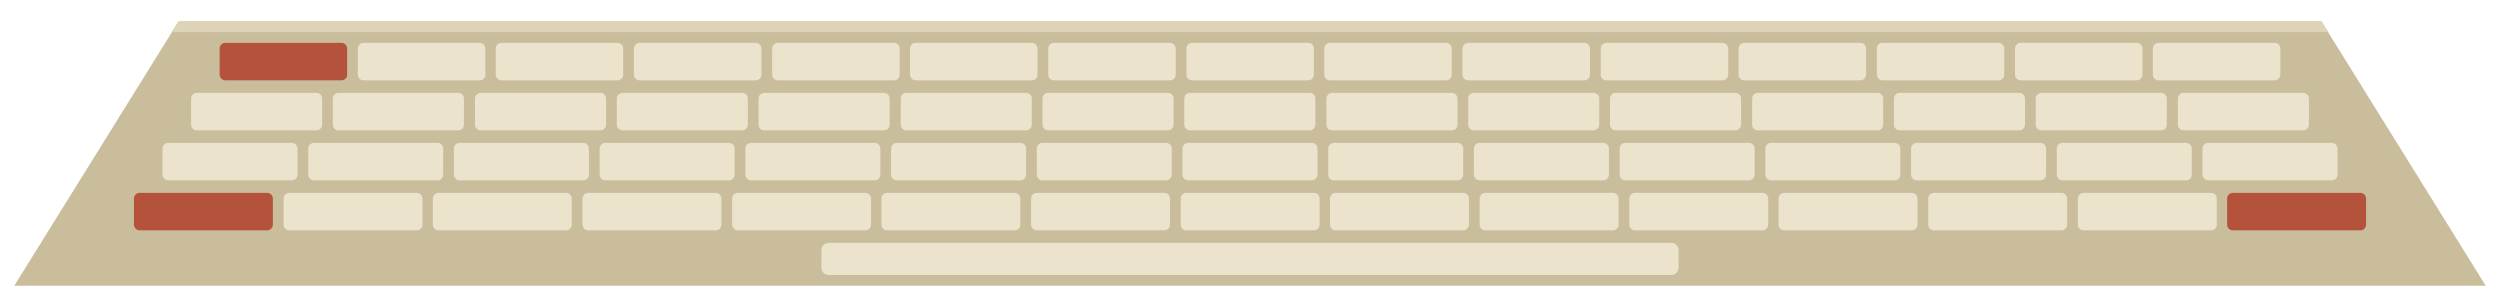
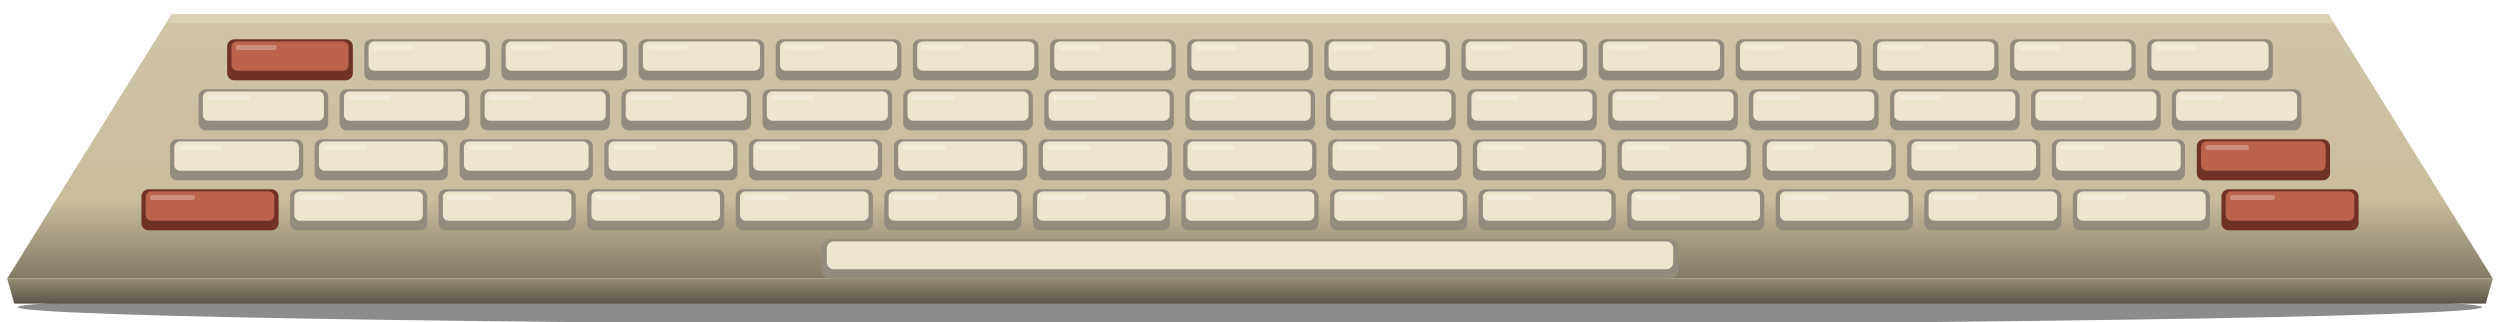
- <svg xmlns="http://www.w3.org/2000/svg" width="1400" height="172" viewBox="0 0 700 86">
-   <path d="M50 6 L650 6 L696 80 L4 80 Z" fill="#c9bd9c" />
-   <path d="M50 6 L650 6 L652 9 L48 9 Z" fill="#ddd3b7" />
-   <rect x="61.5" y="12" width="35.7" height="10.5" rx="1.6" fill="#b5523b" />
-   <rect x="100.2" y="12" width="35.7" height="10.5" rx="1.6" fill="#ebe3cb" />
-   <rect x="138.8" y="12" width="35.7" height="10.5" rx="1.6" fill="#ebe3cb" />
-   <rect x="177.5" y="12" width="35.7" height="10.5" rx="1.6" fill="#ebe3cb" />
-   <rect x="216.2" y="12" width="35.7" height="10.5" rx="1.6" fill="#ebe3cb" />
-   <rect x="254.8" y="12" width="35.7" height="10.5" rx="1.6" fill="#ebe3cb" />
-   <rect x="293.5" y="12" width="35.7" height="10.5" rx="1.6" fill="#ebe3cb" />
-   <rect x="332.2" y="12" width="35.7" height="10.5" rx="1.6" fill="#ebe3cb" />
-   <rect x="370.8" y="12" width="35.7" height="10.5" rx="1.6" fill="#ebe3cb" />
-   <rect x="409.5" y="12" width="35.7" height="10.5" rx="1.6" fill="#ebe3cb" />
-   <rect x="448.2" y="12" width="35.7" height="10.5" rx="1.6" fill="#ebe3cb" />
-   <rect x="486.8" y="12" width="35.7" height="10.5" rx="1.6" fill="#ebe3cb" />
-   <rect x="525.5" y="12" width="35.7" height="10.5" rx="1.6" fill="#ebe3cb" />
-   <rect x="564.2" y="12" width="35.7" height="10.5" rx="1.6" fill="#ebe3cb" />
-   <rect x="602.8" y="12" width="35.7" height="10.5" rx="1.6" fill="#ebe3cb" />
-   <rect x="53.5" y="26" width="36.7" height="10.5" rx="1.6" fill="#ebe3cb" />
-   <rect x="93.2" y="26" width="36.7" height="10.5" rx="1.6" fill="#ebe3cb" />
-   <rect x="133.0" y="26" width="36.7" height="10.5" rx="1.6" fill="#ebe3cb" />
-   <rect x="172.7" y="26" width="36.7" height="10.5" rx="1.6" fill="#ebe3cb" />
-   <rect x="212.4" y="26" width="36.7" height="10.5" rx="1.6" fill="#ebe3cb" />
-   <rect x="252.2" y="26" width="36.7" height="10.5" rx="1.6" fill="#ebe3cb" />
-   <rect x="291.9" y="26" width="36.7" height="10.5" rx="1.6" fill="#ebe3cb" />
-   <rect x="331.6" y="26" width="36.7" height="10.5" rx="1.6" fill="#ebe3cb" />
-   <rect x="371.4" y="26" width="36.7" height="10.5" rx="1.6" fill="#ebe3cb" />
-   <rect x="411.1" y="26" width="36.7" height="10.5" rx="1.6" fill="#ebe3cb" />
-   <rect x="450.8" y="26" width="36.7" height="10.5" rx="1.6" fill="#ebe3cb" />
-   <rect x="490.6" y="26" width="36.7" height="10.5" rx="1.6" fill="#ebe3cb" />
-   <rect x="530.3" y="26" width="36.7" height="10.5" rx="1.6" fill="#ebe3cb" />
-   <rect x="570.0" y="26" width="36.7" height="10.5" rx="1.6" fill="#ebe3cb" />
-   <rect x="609.8" y="26" width="36.7" height="10.5" rx="1.6" fill="#ebe3cb" />
-   <rect x="45.5" y="40" width="37.8" height="10.5" rx="1.6" fill="#ebe3cb" />
-   <rect x="86.3" y="40" width="37.8" height="10.5" rx="1.6" fill="#ebe3cb" />
-   <rect x="127.1" y="40" width="37.8" height="10.5" rx="1.6" fill="#ebe3cb" />
-   <rect x="167.9" y="40" width="37.8" height="10.5" rx="1.6" fill="#ebe3cb" />
-   <rect x="208.7" y="40" width="37.8" height="10.5" rx="1.6" fill="#ebe3cb" />
-   <rect x="249.5" y="40" width="37.8" height="10.5" rx="1.6" fill="#ebe3cb" />
-   <rect x="290.3" y="40" width="37.8" height="10.5" rx="1.6" fill="#ebe3cb" />
-   <rect x="331.1" y="40" width="37.8" height="10.5" rx="1.6" fill="#ebe3cb" />
-   <rect x="371.9" y="40" width="37.8" height="10.5" rx="1.6" fill="#ebe3cb" />
-   <rect x="412.7" y="40" width="37.8" height="10.5" rx="1.6" fill="#ebe3cb" />
-   <rect x="453.5" y="40" width="37.8" height="10.5" rx="1.6" fill="#ebe3cb" />
-   <rect x="494.3" y="40" width="37.8" height="10.5" rx="1.6" fill="#ebe3cb" />
-   <rect x="535.1" y="40" width="37.8" height="10.5" rx="1.6" fill="#ebe3cb" />
-   <rect x="575.9" y="40" width="37.8" height="10.5" rx="1.6" fill="#ebe3cb" />
-   <rect x="616.7" y="40" width="37.8" height="10.5" rx="1.6" fill="#ebe3cb" />
-   <rect x="37.5" y="54" width="38.9" height="10.5" rx="1.6" fill="#b5523b" />
-   <rect x="79.4" y="54" width="38.9" height="10.5" rx="1.6" fill="#ebe3cb" />
-   <rect x="121.2" y="54" width="38.9" height="10.5" rx="1.6" fill="#ebe3cb" />
-   <rect x="163.1" y="54" width="38.9" height="10.5" rx="1.6" fill="#ebe3cb" />
-   <rect x="205.0" y="54" width="38.9" height="10.5" rx="1.6" fill="#ebe3cb" />
-   <rect x="246.8" y="54" width="38.9" height="10.5" rx="1.6" fill="#ebe3cb" />
-   <rect x="288.7" y="54" width="38.9" height="10.5" rx="1.6" fill="#ebe3cb" />
-   <rect x="330.6" y="54" width="38.9" height="10.5" rx="1.6" fill="#ebe3cb" />
-   <rect x="372.4" y="54" width="38.9" height="10.5" rx="1.6" fill="#ebe3cb" />
-   <rect x="414.3" y="54" width="38.9" height="10.5" rx="1.6" fill="#ebe3cb" />
-   <rect x="456.2" y="54" width="38.9" height="10.5" rx="1.6" fill="#ebe3cb" />
-   <rect x="498.0" y="54" width="38.9" height="10.5" rx="1.6" fill="#ebe3cb" />
-   <rect x="539.9" y="54" width="38.9" height="10.5" rx="1.6" fill="#ebe3cb" />
-   <rect x="581.8" y="54" width="38.9" height="10.5" rx="1.6" fill="#ebe3cb" />
-   <rect x="623.6" y="54" width="38.9" height="10.5" rx="1.6" fill="#b5523b" />
-   <rect x="230" y="68" width="240" height="9" rx="2" fill="#ebe3cb" />
+ <svg xmlns="http://www.w3.org/2000/svg" width="1400" height="180" viewBox="0 0 700 90">
+   <defs>
+     <linearGradient id="body" x1="0" y1="0" x2="0" y2="1">
+       <stop offset="0" stop-color="#cfc4a7" />
+       <stop offset="0.7" stop-color="#c9bd9c" />
+       <stop offset="1" stop-color="#827a65" />
+     </linearGradient>
+     <linearGradient id="lip" x1="0" y1="0" x2="0" y2="1">
+       <stop offset="0" stop-color="#968d75" />
+       <stop offset="1" stop-color="#5a5546" />
+     </linearGradient>
+   </defs>
+   <ellipse cx="350" cy="86" rx="345" ry="5" fill="#000" opacity="0.45" />
+   <path d="M48 4 L652 4 L698 78 L2 78 Z" fill="url(#body)" />
+   <path d="M2 78 L698 78 L696 85 L4 85 Z" fill="url(#lip)" />
+   <path d="M48 4 L652 4 L653.5 6.5 L46.5 6.5 Z" fill="#ddd3b7" opacity="0.9" />
+   <rect x="63.6" y="11" width="35.2" height="11.5" rx="2" fill="#703224" />
+   <rect x="64.8" y="11.6" width="32.8" height="8.2" rx="1.6" fill="#bc634e" />
+   <rect x="66.0" y="12.6" width="11.5" height="1.4" rx="0.6" fill="#d69f93" opacity="0.7" />
+   <rect x="102.0" y="11" width="35.2" height="11.5" rx="2" fill="#918c7d" />
+   <rect x="103.2" y="11.6" width="32.8" height="8.2" rx="1.6" fill="#ede5d0" />
+   <rect x="104.4" y="12.6" width="11.5" height="1.4" rx="0.6" fill="#f4efe2" opacity="0.7" />
+   <rect x="140.4" y="11" width="35.2" height="11.5" rx="2" fill="#918c7d" />
+   <rect x="141.6" y="11.6" width="32.8" height="8.2" rx="1.6" fill="#ede5d0" />
+   <rect x="142.8" y="12.6" width="11.5" height="1.4" rx="0.6" fill="#f4efe2" opacity="0.7" />
+   <rect x="178.8" y="11" width="35.2" height="11.5" rx="2" fill="#918c7d" />
+   <rect x="180.0" y="11.6" width="32.8" height="8.2" rx="1.6" fill="#ede5d0" />
+   <rect x="181.2" y="12.6" width="11.5" height="1.4" rx="0.6" fill="#f4efe2" opacity="0.7" />
+   <rect x="217.2" y="11" width="35.2" height="11.5" rx="2" fill="#918c7d" />
+   <rect x="218.4" y="11.6" width="32.8" height="8.2" rx="1.6" fill="#ede5d0" />
+   <rect x="219.6" y="12.6" width="11.5" height="1.4" rx="0.6" fill="#f4efe2" opacity="0.7" />
+   <rect x="255.6" y="11" width="35.2" height="11.5" rx="2" fill="#918c7d" />
+   <rect x="256.8" y="11.6" width="32.8" height="8.2" rx="1.6" fill="#ede5d0" />
+   <rect x="258.0" y="12.6" width="11.5" height="1.4" rx="0.6" fill="#f4efe2" opacity="0.7" />
+   <rect x="294.0" y="11" width="35.2" height="11.5" rx="2" fill="#918c7d" />
+   <rect x="295.2" y="11.6" width="32.8" height="8.2" rx="1.6" fill="#ede5d0" />
+   <rect x="296.4" y="12.6" width="11.5" height="1.4" rx="0.6" fill="#f4efe2" opacity="0.7" />
+   <rect x="332.4" y="11" width="35.2" height="11.5" rx="2" fill="#918c7d" />
+   <rect x="333.6" y="11.6" width="32.8" height="8.2" rx="1.6" fill="#ede5d0" />
+   <rect x="334.8" y="12.6" width="11.5" height="1.4" rx="0.6" fill="#f4efe2" opacity="0.7" />
+   <rect x="370.8" y="11" width="35.2" height="11.5" rx="2" fill="#918c7d" />
+   <rect x="372.0" y="11.6" width="32.8" height="8.2" rx="1.6" fill="#ede5d0" />
+   <rect x="373.2" y="12.6" width="11.5" height="1.4" rx="0.6" fill="#f4efe2" opacity="0.7" />
+   <rect x="409.2" y="11" width="35.2" height="11.5" rx="2" fill="#918c7d" />
+   <rect x="410.4" y="11.6" width="32.8" height="8.2" rx="1.6" fill="#ede5d0" />
+   <rect x="411.6" y="12.6" width="11.5" height="1.4" rx="0.6" fill="#f4efe2" opacity="0.7" />
+   <rect x="447.6" y="11" width="35.2" height="11.5" rx="2" fill="#918c7d" />
+   <rect x="448.8" y="11.6" width="32.8" height="8.2" rx="1.6" fill="#ede5d0" />
+   <rect x="450.0" y="12.6" width="11.5" height="1.4" rx="0.6" fill="#f4efe2" opacity="0.7" />
+   <rect x="486.0" y="11" width="35.2" height="11.5" rx="2" fill="#918c7d" />
+   <rect x="487.2" y="11.6" width="32.8" height="8.2" rx="1.6" fill="#ede5d0" />
+   <rect x="488.4" y="12.6" width="11.5" height="1.4" rx="0.6" fill="#f4efe2" opacity="0.7" />
+   <rect x="524.4" y="11" width="35.2" height="11.5" rx="2" fill="#918c7d" />
+   <rect x="525.6" y="11.6" width="32.8" height="8.2" rx="1.6" fill="#ede5d0" />
+   <rect x="526.8" y="12.6" width="11.5" height="1.4" rx="0.6" fill="#f4efe2" opacity="0.7" />
+   <rect x="562.8" y="11" width="35.2" height="11.5" rx="2" fill="#918c7d" />
+   <rect x="564.0" y="11.6" width="32.8" height="8.2" rx="1.6" fill="#ede5d0" />
+   <rect x="565.2" y="12.6" width="11.5" height="1.4" rx="0.6" fill="#f4efe2" opacity="0.7" />
+   <rect x="601.2" y="11" width="35.2" height="11.5" rx="2" fill="#918c7d" />
+   <rect x="602.4" y="11.6" width="32.8" height="8.2" rx="1.6" fill="#ede5d0" />
+   <rect x="603.6" y="12.6" width="11.5" height="1.4" rx="0.6" fill="#f4efe2" opacity="0.7" />
+   <rect x="55.6" y="25" width="36.3" height="11.5" rx="2" fill="#918c7d" />
+   <rect x="56.8" y="25.6" width="33.9" height="8.2" rx="1.6" fill="#ede5d0" />
+   <rect x="58.0" y="26.6" width="11.9" height="1.4" rx="0.6" fill="#f4efe2" opacity="0.7" />
+   <rect x="95.1" y="25" width="36.3" height="11.5" rx="2" fill="#918c7d" />
+   <rect x="96.3" y="25.6" width="33.9" height="8.2" rx="1.6" fill="#ede5d0" />
+   <rect x="97.5" y="26.6" width="11.9" height="1.4" rx="0.6" fill="#f4efe2" opacity="0.7" />
+   <rect x="134.5" y="25" width="36.3" height="11.5" rx="2" fill="#918c7d" />
+   <rect x="135.7" y="25.6" width="33.9" height="8.2" rx="1.6" fill="#ede5d0" />
+   <rect x="136.9" y="26.6" width="11.9" height="1.4" rx="0.6" fill="#f4efe2" opacity="0.7" />
+   <rect x="174.0" y="25" width="36.3" height="11.5" rx="2" fill="#918c7d" />
+   <rect x="175.2" y="25.6" width="33.9" height="8.2" rx="1.6" fill="#ede5d0" />
+   <rect x="176.4" y="26.6" width="11.9" height="1.4" rx="0.6" fill="#f4efe2" opacity="0.7" />
+   <rect x="213.5" y="25" width="36.3" height="11.5" rx="2" fill="#918c7d" />
+   <rect x="214.7" y="25.6" width="33.9" height="8.2" rx="1.6" fill="#ede5d0" />
+   <rect x="215.9" y="26.6" width="11.9" height="1.4" rx="0.6" fill="#f4efe2" opacity="0.7" />
+   <rect x="252.9" y="25" width="36.3" height="11.5" rx="2" fill="#918c7d" />
+   <rect x="254.1" y="25.6" width="33.9" height="8.2" rx="1.6" fill="#ede5d0" />
+   <rect x="255.3" y="26.6" width="11.9" height="1.4" rx="0.6" fill="#f4efe2" opacity="0.7" />
+   <rect x="292.4" y="25" width="36.3" height="11.5" rx="2" fill="#918c7d" />
+   <rect x="293.6" y="25.6" width="33.9" height="8.2" rx="1.6" fill="#ede5d0" />
+   <rect x="294.8" y="26.6" width="11.9" height="1.4" rx="0.6" fill="#f4efe2" opacity="0.7" />
+   <rect x="331.9" y="25" width="36.3" height="11.5" rx="2" fill="#918c7d" />
+   <rect x="333.1" y="25.6" width="33.9" height="8.2" rx="1.6" fill="#ede5d0" />
+   <rect x="334.3" y="26.6" width="11.9" height="1.4" rx="0.6" fill="#f4efe2" opacity="0.7" />
+   <rect x="371.3" y="25" width="36.3" height="11.5" rx="2" fill="#918c7d" />
+   <rect x="372.5" y="25.6" width="33.9" height="8.2" rx="1.6" fill="#ede5d0" />
+   <rect x="373.7" y="26.6" width="11.9" height="1.4" rx="0.6" fill="#f4efe2" opacity="0.7" />
+   <rect x="410.8" y="25" width="36.3" height="11.5" rx="2" fill="#918c7d" />
+   <rect x="412.0" y="25.6" width="33.9" height="8.2" rx="1.6" fill="#ede5d0" />
+   <rect x="413.2" y="26.6" width="11.9" height="1.4" rx="0.6" fill="#f4efe2" opacity="0.7" />
+   <rect x="450.3" y="25" width="36.3" height="11.5" rx="2" fill="#918c7d" />
+   <rect x="451.5" y="25.6" width="33.9" height="8.2" rx="1.6" fill="#ede5d0" />
+   <rect x="452.7" y="26.6" width="11.9" height="1.4" rx="0.6" fill="#f4efe2" opacity="0.7" />
+   <rect x="489.7" y="25" width="36.3" height="11.5" rx="2" fill="#918c7d" />
+   <rect x="490.9" y="25.6" width="33.9" height="8.2" rx="1.6" fill="#ede5d0" />
+   <rect x="492.1" y="26.6" width="11.9" height="1.4" rx="0.6" fill="#f4efe2" opacity="0.7" />
+   <rect x="529.2" y="25" width="36.3" height="11.5" rx="2" fill="#918c7d" />
+   <rect x="530.4" y="25.6" width="33.9" height="8.2" rx="1.6" fill="#ede5d0" />
+   <rect x="531.6" y="26.6" width="11.9" height="1.4" rx="0.6" fill="#f4efe2" opacity="0.7" />
+   <rect x="568.7" y="25" width="36.3" height="11.5" rx="2" fill="#918c7d" />
+   <rect x="569.9" y="25.6" width="33.9" height="8.2" rx="1.6" fill="#ede5d0" />
+   <rect x="571.1" y="26.6" width="11.9" height="1.4" rx="0.6" fill="#f4efe2" opacity="0.7" />
+   <rect x="608.1" y="25" width="36.3" height="11.5" rx="2" fill="#918c7d" />
+   <rect x="609.3" y="25.6" width="33.9" height="8.2" rx="1.6" fill="#ede5d0" />
+   <rect x="610.5" y="26.6" width="11.9" height="1.4" rx="0.6" fill="#f4efe2" opacity="0.7" />
+   <rect x="47.6" y="39" width="37.3" height="11.5" rx="2" fill="#918c7d" />
+   <rect x="48.8" y="39.6" width="34.9" height="8.2" rx="1.6" fill="#ede5d0" />
+   <rect x="50.0" y="40.6" width="12.2" height="1.4" rx="0.6" fill="#f4efe2" opacity="0.7" />
+   <rect x="88.1" y="39" width="37.3" height="11.5" rx="2" fill="#918c7d" />
+   <rect x="89.3" y="39.6" width="34.9" height="8.2" rx="1.6" fill="#ede5d0" />
+   <rect x="90.5" y="40.6" width="12.2" height="1.4" rx="0.6" fill="#f4efe2" opacity="0.7" />
+   <rect x="128.7" y="39" width="37.3" height="11.5" rx="2" fill="#918c7d" />
+   <rect x="129.9" y="39.6" width="34.9" height="8.2" rx="1.6" fill="#ede5d0" />
+   <rect x="131.1" y="40.6" width="12.2" height="1.4" rx="0.6" fill="#f4efe2" opacity="0.7" />
+   <rect x="169.2" y="39" width="37.3" height="11.5" rx="2" fill="#918c7d" />
+   <rect x="170.4" y="39.6" width="34.9" height="8.2" rx="1.6" fill="#ede5d0" />
+   <rect x="171.6" y="40.6" width="12.2" height="1.4" rx="0.6" fill="#f4efe2" opacity="0.7" />
+   <rect x="209.7" y="39" width="37.3" height="11.5" rx="2" fill="#918c7d" />
+   <rect x="210.9" y="39.6" width="34.9" height="8.2" rx="1.6" fill="#ede5d0" />
+   <rect x="212.1" y="40.6" width="12.2" height="1.4" rx="0.6" fill="#f4efe2" opacity="0.7" />
+   <rect x="250.3" y="39" width="37.3" height="11.5" rx="2" fill="#918c7d" />
+   <rect x="251.5" y="39.6" width="34.9" height="8.2" rx="1.6" fill="#ede5d0" />
+   <rect x="252.7" y="40.6" width="12.2" height="1.4" rx="0.6" fill="#f4efe2" opacity="0.7" />
+   <rect x="290.8" y="39" width="37.3" height="11.5" rx="2" fill="#918c7d" />
+   <rect x="292.0" y="39.6" width="34.9" height="8.2" rx="1.6" fill="#ede5d0" />
+   <rect x="293.2" y="40.6" width="12.2" height="1.4" rx="0.6" fill="#f4efe2" opacity="0.7" />
+   <rect x="331.3" y="39" width="37.3" height="11.5" rx="2" fill="#918c7d" />
+   <rect x="332.5" y="39.6" width="34.9" height="8.2" rx="1.6" fill="#ede5d0" />
+   <rect x="333.7" y="40.6" width="12.2" height="1.4" rx="0.6" fill="#f4efe2" opacity="0.7" />
+   <rect x="371.9" y="39" width="37.3" height="11.5" rx="2" fill="#918c7d" />
+   <rect x="373.1" y="39.6" width="34.9" height="8.2" rx="1.6" fill="#ede5d0" />
+   <rect x="374.3" y="40.6" width="12.2" height="1.4" rx="0.6" fill="#f4efe2" opacity="0.7" />
+   <rect x="412.4" y="39" width="37.3" height="11.5" rx="2" fill="#918c7d" />
+   <rect x="413.6" y="39.6" width="34.9" height="8.2" rx="1.6" fill="#ede5d0" />
+   <rect x="414.8" y="40.6" width="12.2" height="1.4" rx="0.6" fill="#f4efe2" opacity="0.7" />
+   <rect x="452.9" y="39" width="37.3" height="11.5" rx="2" fill="#918c7d" />
+   <rect x="454.1" y="39.6" width="34.9" height="8.2" rx="1.6" fill="#ede5d0" />
+   <rect x="455.3" y="40.6" width="12.2" height="1.4" rx="0.6" fill="#f4efe2" opacity="0.7" />
+   <rect x="493.5" y="39" width="37.3" height="11.5" rx="2" fill="#918c7d" />
+   <rect x="494.7" y="39.6" width="34.9" height="8.2" rx="1.6" fill="#ede5d0" />
+   <rect x="495.9" y="40.6" width="12.2" height="1.4" rx="0.6" fill="#f4efe2" opacity="0.7" />
+   <rect x="534.0" y="39" width="37.3" height="11.5" rx="2" fill="#918c7d" />
+   <rect x="535.2" y="39.6" width="34.9" height="8.2" rx="1.6" fill="#ede5d0" />
+   <rect x="536.4" y="40.6" width="12.2" height="1.4" rx="0.6" fill="#f4efe2" opacity="0.7" />
+   <rect x="574.5" y="39" width="37.3" height="11.5" rx="2" fill="#918c7d" />
+   <rect x="575.7" y="39.6" width="34.9" height="8.2" rx="1.6" fill="#ede5d0" />
+   <rect x="576.9" y="40.6" width="12.2" height="1.4" rx="0.6" fill="#f4efe2" opacity="0.7" />
+   <rect x="615.1" y="39" width="37.3" height="11.5" rx="2" fill="#703224" />
+   <rect x="616.3" y="39.6" width="34.9" height="8.2" rx="1.6" fill="#bc634e" />
+   <rect x="617.5" y="40.6" width="12.2" height="1.4" rx="0.6" fill="#d69f93" opacity="0.7" />
+   <rect x="39.6" y="53" width="38.4" height="11.5" rx="2" fill="#703224" />
+   <rect x="40.8" y="53.6" width="36.0" height="8.2" rx="1.6" fill="#bc634e" />
+   <rect x="42.0" y="54.6" width="12.6" height="1.4" rx="0.6" fill="#d69f93" opacity="0.7" />
+   <rect x="81.2" y="53" width="38.4" height="11.5" rx="2" fill="#918c7d" />
+   <rect x="82.4" y="53.6" width="36.0" height="8.2" rx="1.6" fill="#ede5d0" />
+   <rect x="83.6" y="54.6" width="12.6" height="1.4" rx="0.6" fill="#f4efe2" opacity="0.7" />
+   <rect x="122.8" y="53" width="38.4" height="11.5" rx="2" fill="#918c7d" />
+   <rect x="124.0" y="53.6" width="36.0" height="8.2" rx="1.6" fill="#ede5d0" />
+   <rect x="125.2" y="54.6" width="12.6" height="1.4" rx="0.6" fill="#f4efe2" opacity="0.7" />
+   <rect x="164.4" y="53" width="38.4" height="11.5" rx="2" fill="#918c7d" />
+   <rect x="165.6" y="53.6" width="36.0" height="8.2" rx="1.6" fill="#ede5d0" />
+   <rect x="166.8" y="54.6" width="12.6" height="1.4" rx="0.6" fill="#f4efe2" opacity="0.7" />
+   <rect x="206.0" y="53" width="38.4" height="11.5" rx="2" fill="#918c7d" />
+   <rect x="207.2" y="53.6" width="36.0" height="8.2" rx="1.6" fill="#ede5d0" />
+   <rect x="208.4" y="54.6" width="12.6" height="1.4" rx="0.6" fill="#f4efe2" opacity="0.7" />
+   <rect x="247.6" y="53" width="38.4" height="11.5" rx="2" fill="#918c7d" />
+   <rect x="248.8" y="53.6" width="36.0" height="8.2" rx="1.6" fill="#ede5d0" />
+   <rect x="250.0" y="54.6" width="12.6" height="1.4" rx="0.6" fill="#f4efe2" opacity="0.7" />
+   <rect x="289.2" y="53" width="38.4" height="11.5" rx="2" fill="#918c7d" />
+   <rect x="290.4" y="53.6" width="36.0" height="8.2" rx="1.6" fill="#ede5d0" />
+   <rect x="291.6" y="54.6" width="12.6" height="1.4" rx="0.6" fill="#f4efe2" opacity="0.7" />
+   <rect x="330.8" y="53" width="38.4" height="11.5" rx="2" fill="#918c7d" />
+   <rect x="332.0" y="53.6" width="36.0" height="8.2" rx="1.6" fill="#ede5d0" />
+   <rect x="333.2" y="54.6" width="12.6" height="1.4" rx="0.6" fill="#f4efe2" opacity="0.7" />
+   <rect x="372.4" y="53" width="38.4" height="11.5" rx="2" fill="#918c7d" />
+   <rect x="373.6" y="53.6" width="36.0" height="8.2" rx="1.6" fill="#ede5d0" />
+   <rect x="374.8" y="54.6" width="12.6" height="1.4" rx="0.6" fill="#f4efe2" opacity="0.7" />
+   <rect x="414.0" y="53" width="38.4" height="11.5" rx="2" fill="#918c7d" />
+   <rect x="415.2" y="53.6" width="36.0" height="8.2" rx="1.6" fill="#ede5d0" />
+   <rect x="416.4" y="54.6" width="12.6" height="1.4" rx="0.6" fill="#f4efe2" opacity="0.7" />
+   <rect x="455.6" y="53" width="38.4" height="11.5" rx="2" fill="#918c7d" />
+   <rect x="456.8" y="53.6" width="36.0" height="8.2" rx="1.6" fill="#ede5d0" />
+   <rect x="458.0" y="54.6" width="12.6" height="1.4" rx="0.6" fill="#f4efe2" opacity="0.7" />
+   <rect x="497.2" y="53" width="38.4" height="11.5" rx="2" fill="#918c7d" />
+   <rect x="498.4" y="53.6" width="36.0" height="8.2" rx="1.6" fill="#ede5d0" />
+   <rect x="499.6" y="54.6" width="12.6" height="1.4" rx="0.6" fill="#f4efe2" opacity="0.7" />
+   <rect x="538.8" y="53" width="38.4" height="11.5" rx="2" fill="#918c7d" />
+   <rect x="540.0" y="53.6" width="36.0" height="8.2" rx="1.6" fill="#ede5d0" />
+   <rect x="541.2" y="54.6" width="12.6" height="1.4" rx="0.6" fill="#f4efe2" opacity="0.7" />
+   <rect x="580.4" y="53" width="38.4" height="11.5" rx="2" fill="#918c7d" />
+   <rect x="581.6" y="53.6" width="36.0" height="8.2" rx="1.6" fill="#ede5d0" />
+   <rect x="582.8" y="54.6" width="12.6" height="1.4" rx="0.6" fill="#f4efe2" opacity="0.7" />
+   <rect x="622.0" y="53" width="38.4" height="11.5" rx="2" fill="#703224" />
+   <rect x="623.2" y="53.6" width="36.0" height="8.2" rx="1.6" fill="#bc634e" />
+   <rect x="624.4" y="54.6" width="12.6" height="1.4" rx="0.6" fill="#d69f93" opacity="0.7" />
+   <rect x="230" y="67" width="240" height="11" rx="2.5" fill="#918c7d" />
+   <rect x="231.5" y="67.6" width="237" height="7.8" rx="2" fill="#ede5d0" />
</svg>
